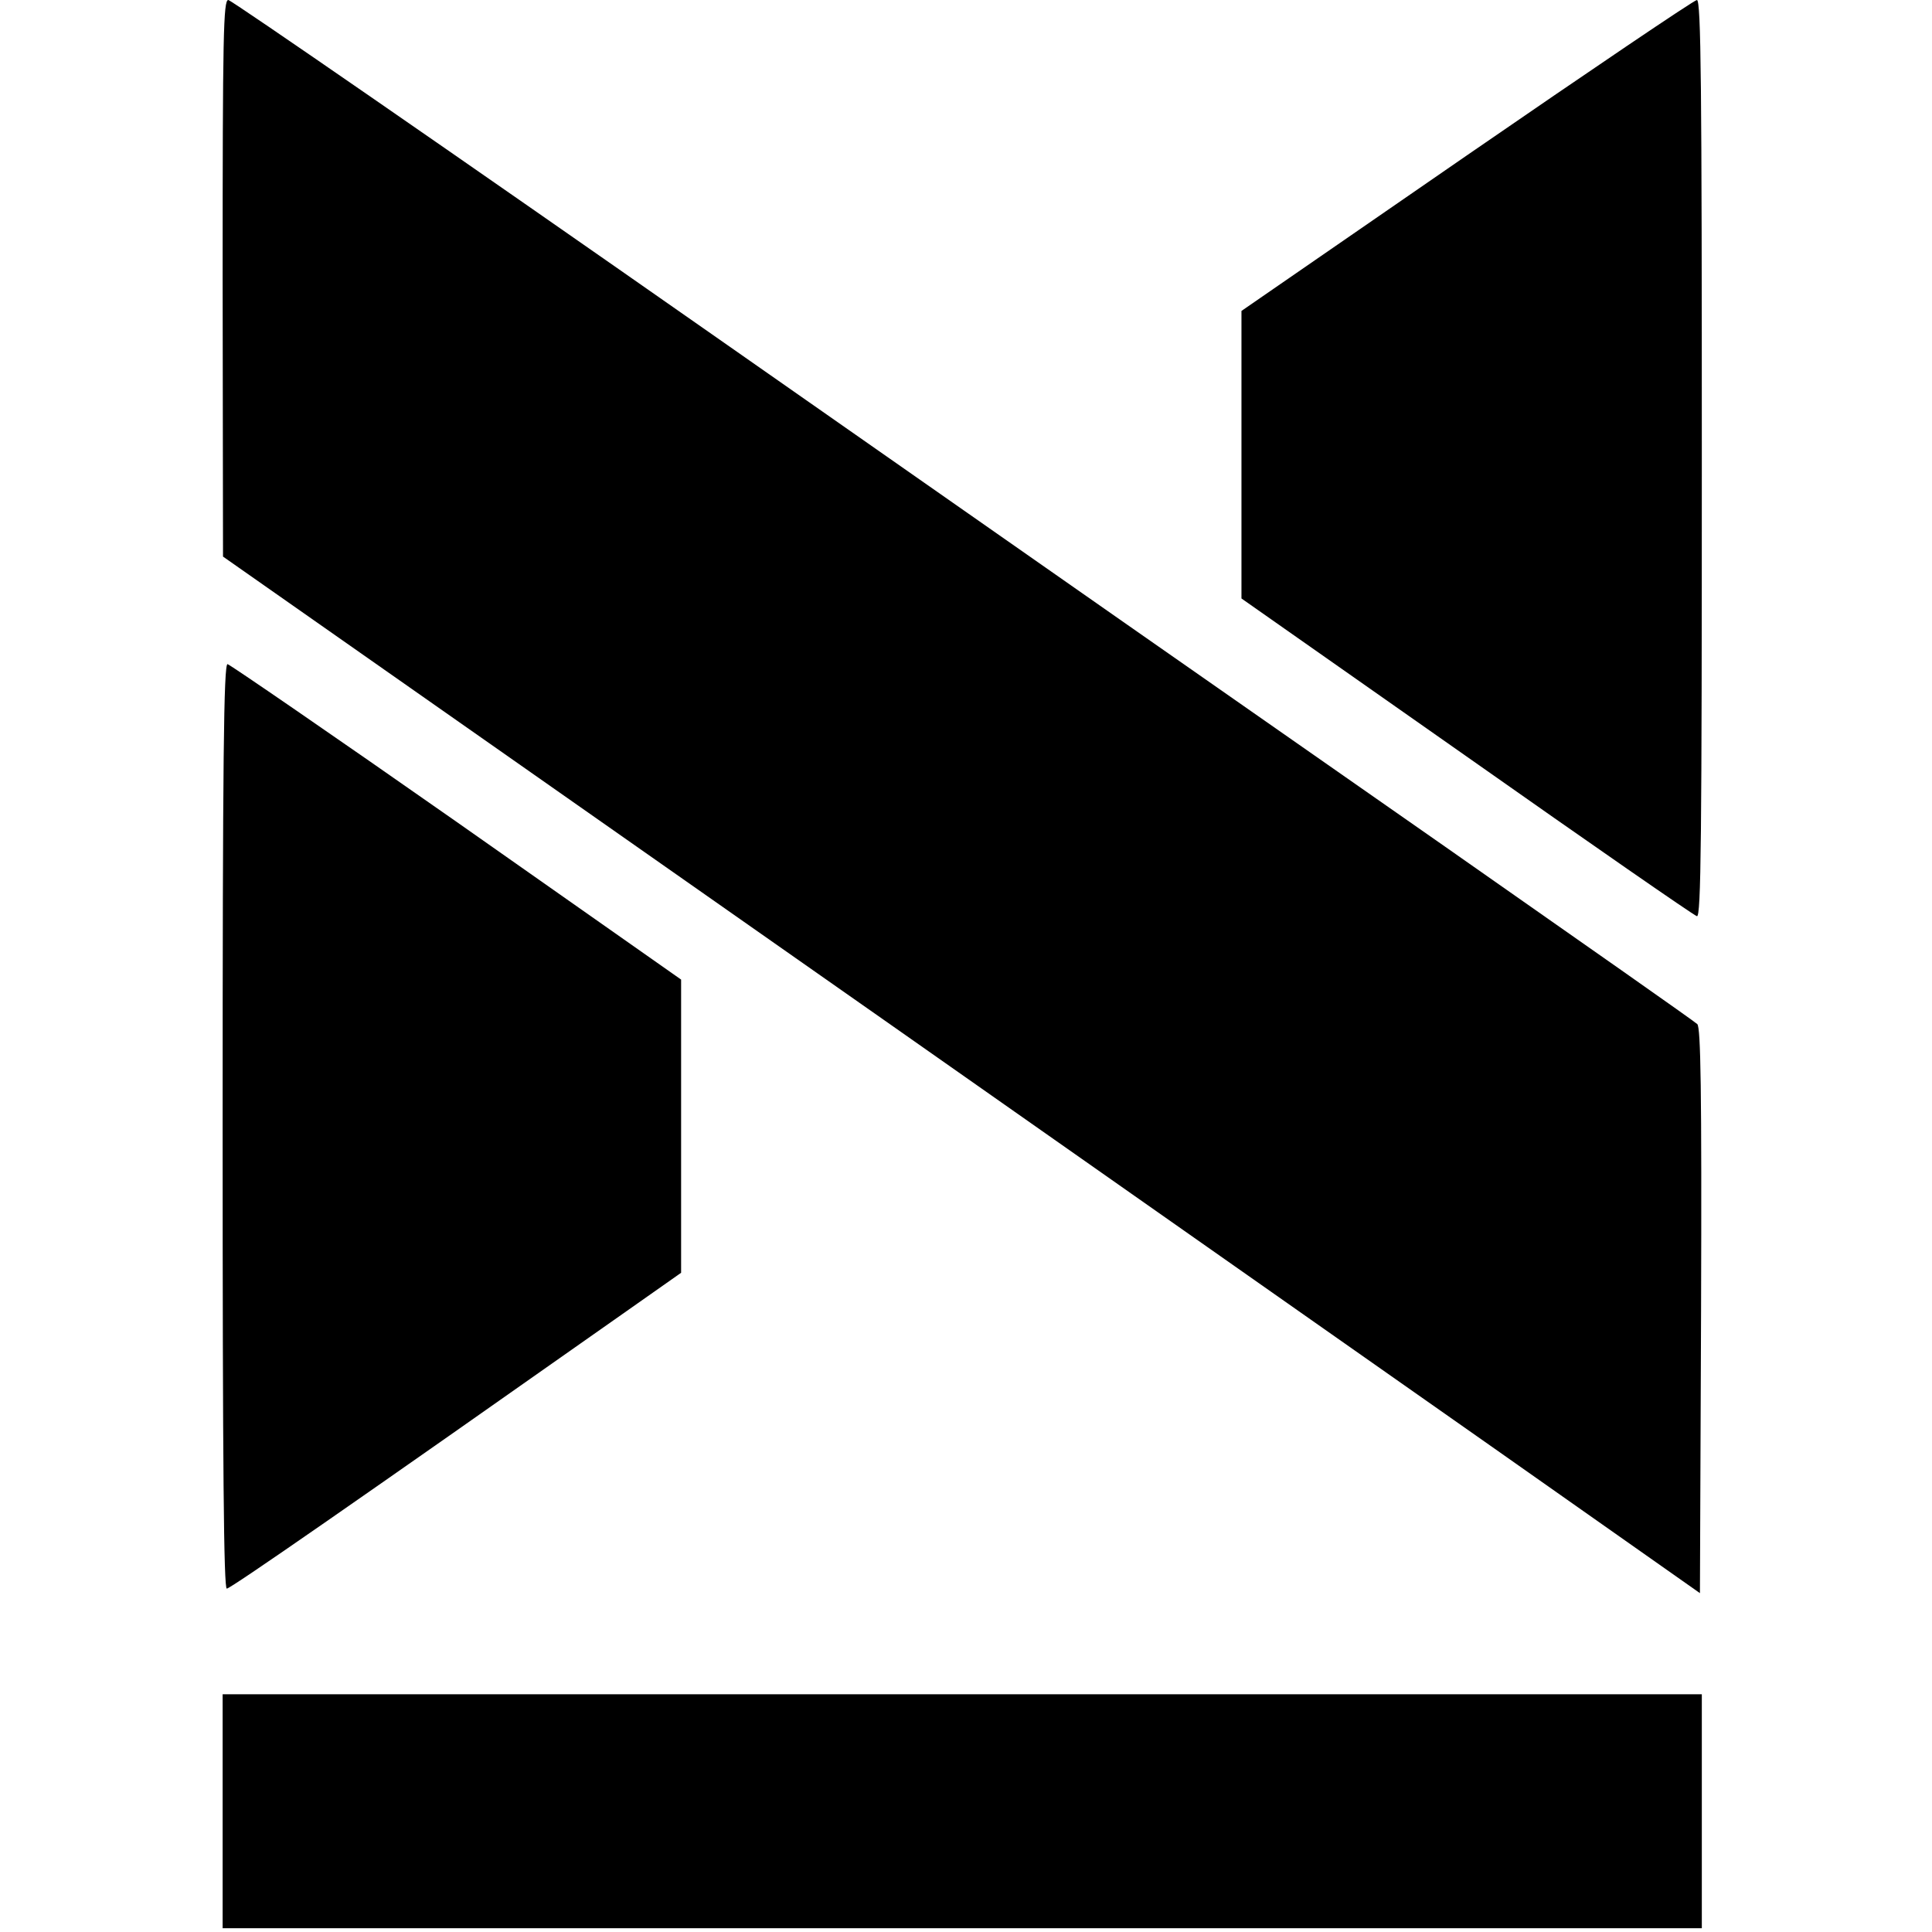
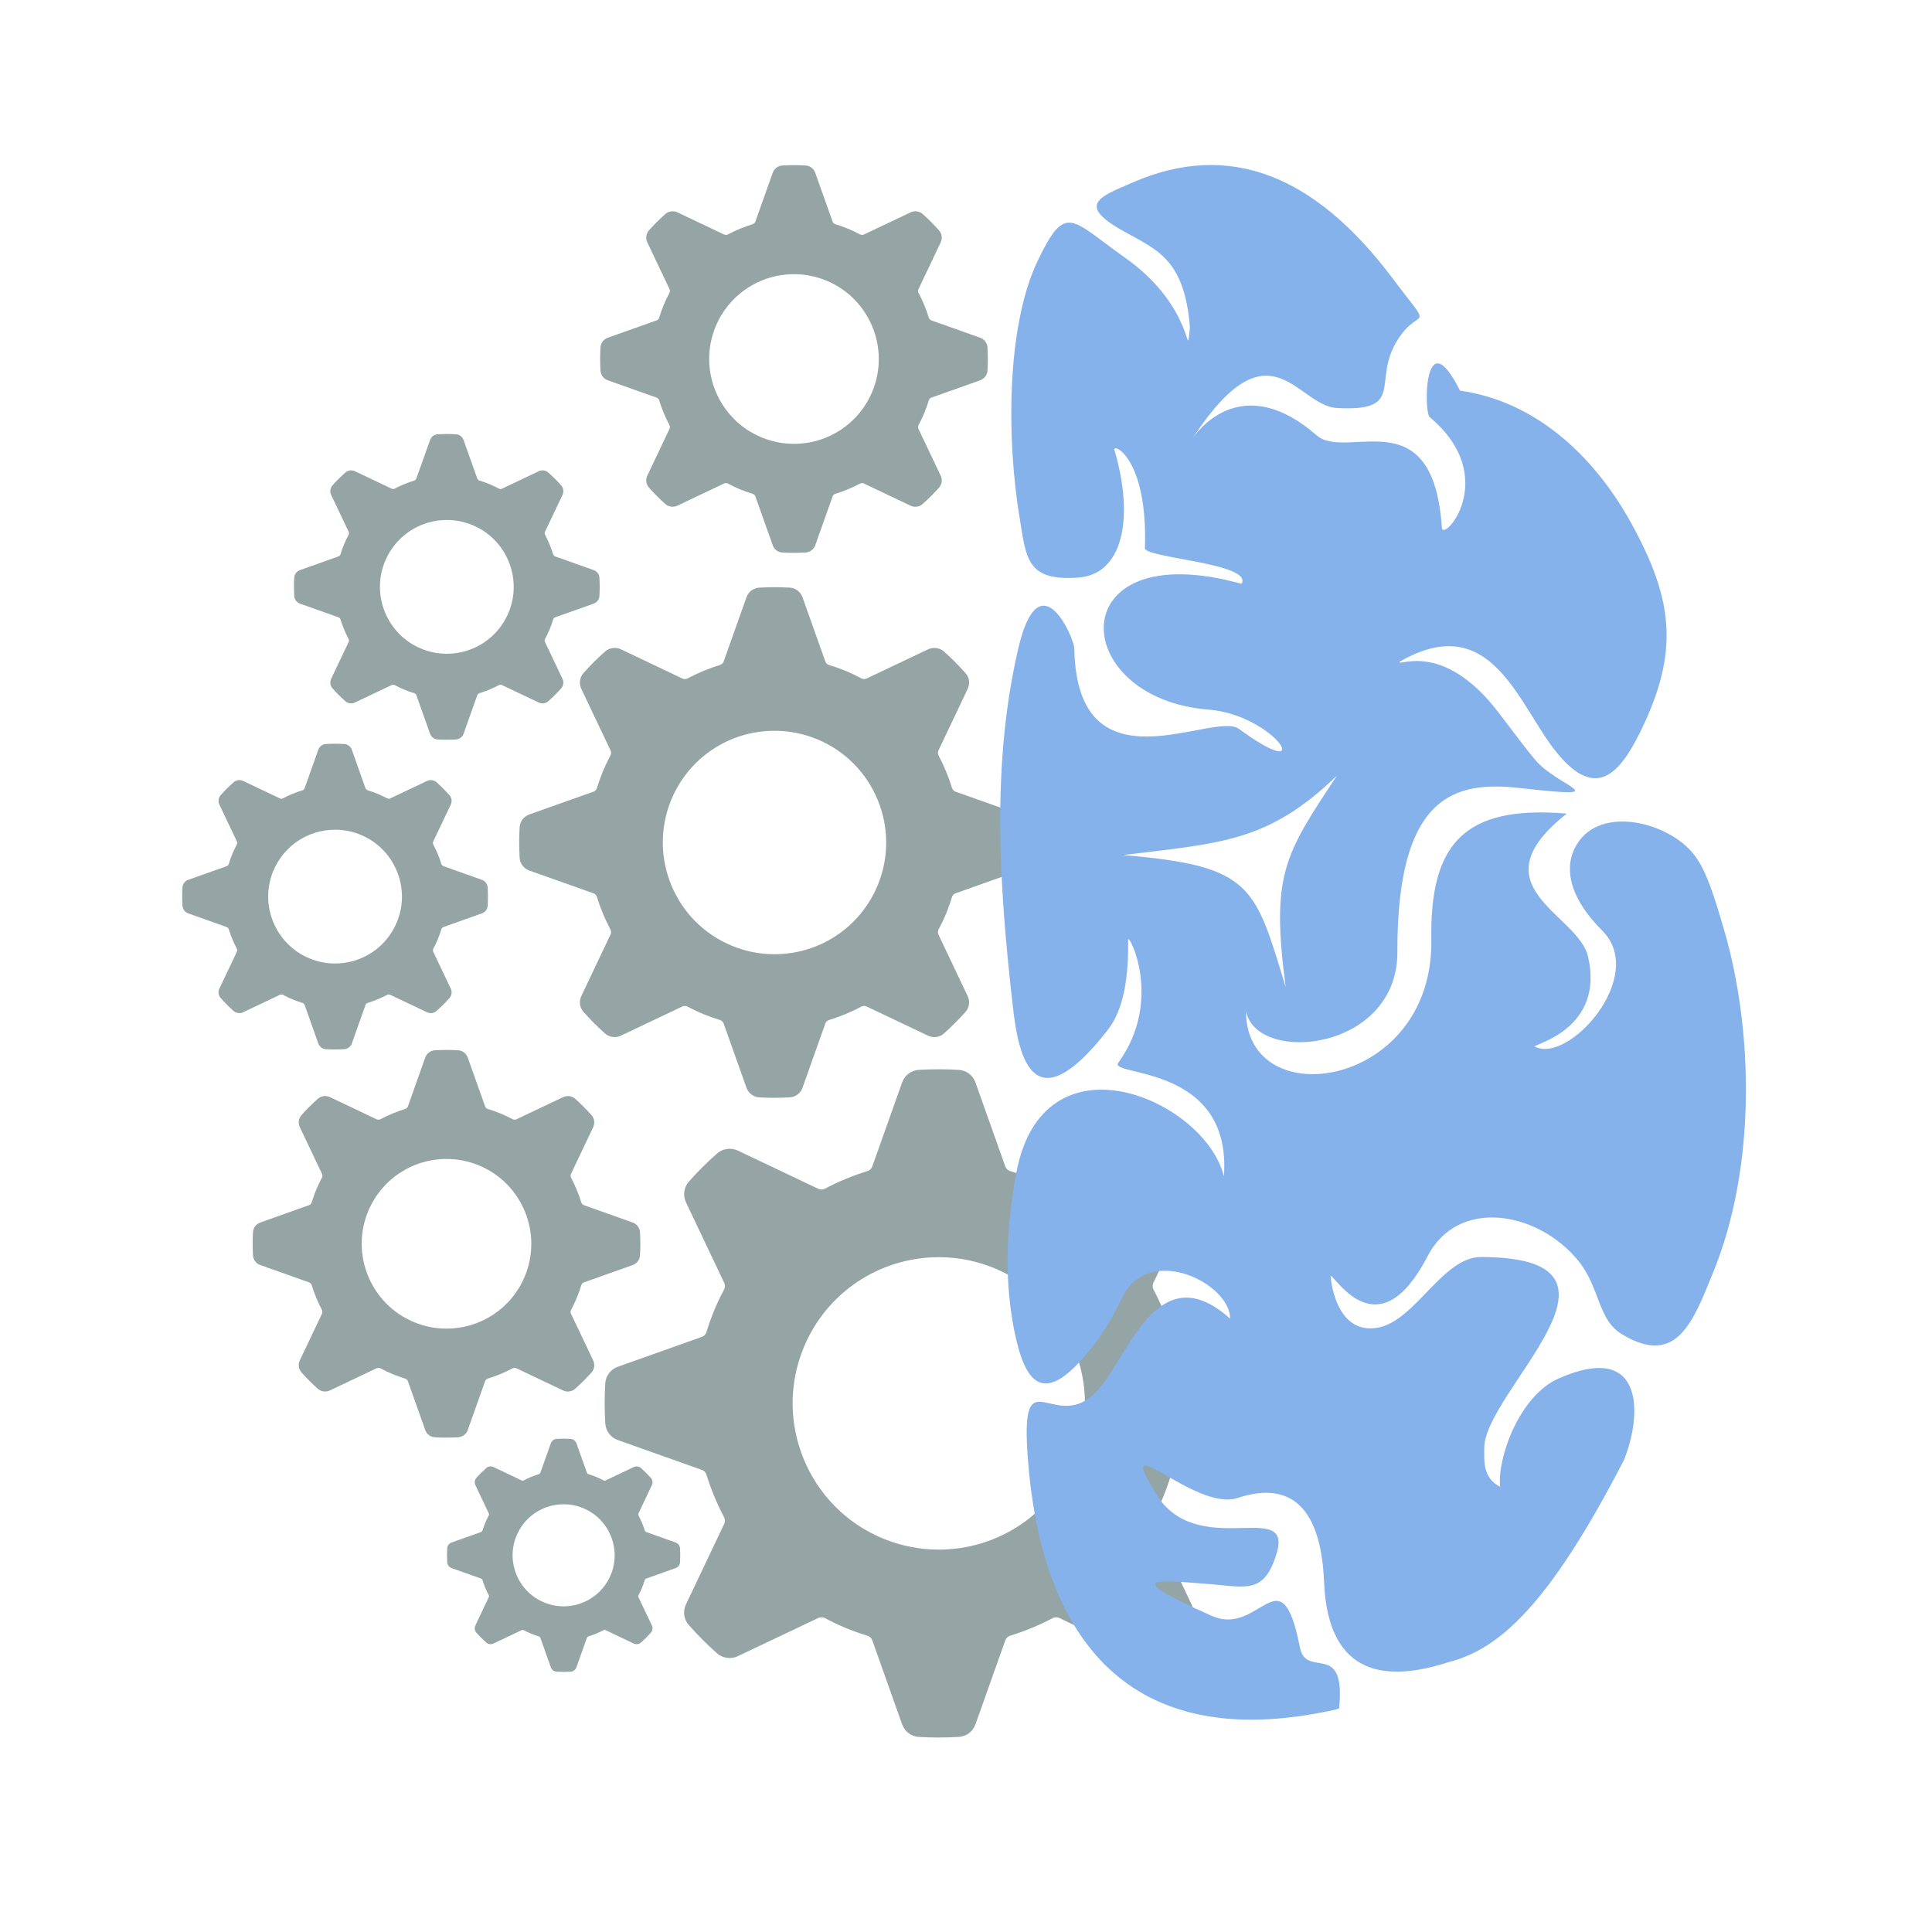
- <svg xmlns="http://www.w3.org/2000/svg" version="1.0" width="512pt" height="512pt" viewBox="0 0 512 512" preserveAspectRatio="xMidYMid meet">
-   <g transform="translate(0,512) scale(0.1,-0.1)" fill="#000000" stroke="none">
-     <path d="M590 4383 l1 -738 756 -530 c698 -489 1151 -807 2618 -1837 l540 -380 3 748 c2 590 -1 751 -10 760 -7 7 -308 218 -668 470 -360 251 -1230 859 -1933 1351 -702 491 -1284 893 -1292 893 -13 0 -15 -92 -15 -737z" />
-     <path d="M3887 4708 l-597 -412 0 -381 0 -381 597 -419 c328 -231 602 -421 610 -423 11 -3 13 204 13 1212 0 987 -2 1216 -13 1216 -7 0 -282 -186 -610 -412z" />
-     <path d="M590 2135 c0 -910 3 -1225 11 -1225 10 0 343 231 1049 728 l155 109 0 389 0 388 -595 418 c-327 229 -601 417 -607 418 -10 0 -13 -251 -13 -1225z" />
-     <path d="M590 320 l0 -310 1960 0 1960 0 0 310 0 310 -1960 0 -1960 0 0 -310z" />
-   </g>
+ <svg xmlns="http://www.w3.org/2000/svg" version="1.1" width="375pt" height="375pt">
+   <svg width="375pt" height="375pt" viewBox="0 0 375 375" version="1.2">
+     <defs>
+       <clipPath id="SvgjsClipPath1008">
+         <path d="M 117.324 207.484 L 192.625 207.484 L 192.625 337.273 L 117.324 337.273 Z M 117.324 207.484 " />
+       </clipPath>
+       <clipPath id="SvgjsClipPath1007">
+         <path d="M 116.461 32.02 L 191.766 32.02 L 191.766 107.324 L 116.461 107.324 Z M 116.461 32.02 " />
+       </clipPath>
+       <clipPath id="SvgjsClipPath1006">
+         <path d="M 49.012 203.754 L 124.316 203.754 L 124.316 279.055 L 49.012 279.055 Z M 49.012 203.754 " />
+       </clipPath>
+       <clipPath id="SvgjsClipPath1005">
+         <path d="M 100.738 113.922 L 199.918 113.922 L 199.918 213.102 L 100.738 213.102 Z M 100.738 113.922 " />
+       </clipPath>
+       <clipPath id="SvgjsClipPath1004">
+         <path d="M 57.035 84.211 L 116.422 84.211 L 116.422 143.594 L 57.035 143.594 Z M 57.035 84.211 " />
+       </clipPath>
+       <clipPath id="SvgjsClipPath1003">
+         <path d="M 35.344 144.328 L 94.73 144.328 L 94.73 203.715 L 35.344 203.715 Z M 35.344 144.328 " />
+       </clipPath>
+       <clipPath id="SvgjsClipPath1002">
+         <path d="M 86.746 279.223 L 132.051 279.223 L 132.051 324.527 L 86.746 324.527 Z M 86.746 279.223 " />
+       </clipPath>
+       <clipPath id="SvgjsClipPath1001">
+         <path d="M 194 32.02 L 338.883 32.02 L 338.883 333.785 L 194 333.785 Z M 194 32.02 " />
+       </clipPath>
+     </defs>
+     <g id="SvgjsG1000">
+       <g clip-path="url(#clip1)" clip-rule="nonzero">
+         <path style=" stroke:none;fill-rule:nonzero;fill:rgb(58.429%,64.709%,65.099%);fill-opacity:1;" d="M 119.922 279.516 L 136.254 285.316 C 136.668 285.461 136.992 285.812 137.133 286.266 C 138 289.086 139.145 291.848 140.527 294.465 C 140.746 294.887 140.766 295.371 140.578 295.762 L 133.141 311.418 C 132.512 312.758 132.727 314.328 133.691 315.41 C 135.438 317.387 137.289 319.242 139.191 320.926 C 140.254 321.871 141.91 322.09 143.188 321.473 L 158.84 314.043 C 159.238 313.855 159.746 313.883 160.137 314.082 C 161.523 314.824 162.84 315.449 164.164 316 C 165.559 316.566 166.969 317.066 168.344 317.48 C 168.805 317.629 169.156 317.949 169.305 318.371 L 175.109 334.711 C 175.625 336.109 176.895 337.062 178.324 337.133 C 179.566 337.211 180.852 337.25 182.141 337.25 C 183.43 337.25 184.762 337.211 186.117 337.133 C 187.586 337.035 188.852 336.078 189.336 334.695 L 195.137 318.367 C 195.281 317.949 195.633 317.629 196.086 317.484 C 198.906 316.617 201.668 315.477 204.285 314.094 C 204.703 313.875 205.184 313.848 205.582 314.043 L 221.238 321.477 C 221.734 321.711 222.285 321.836 222.832 321.836 C 223.723 321.836 224.574 321.512 225.23 320.93 C 227.207 319.18 229.062 317.328 230.746 315.43 C 231.707 314.352 231.926 312.742 231.293 311.43 L 223.863 295.781 C 223.672 295.375 223.688 294.895 223.902 294.48 C 224.645 293.094 225.27 291.777 225.816 290.453 C 226.387 289.062 226.887 287.648 227.301 286.277 C 227.449 285.812 227.77 285.461 228.191 285.316 L 244.531 279.508 C 245.93 278.992 246.883 277.723 246.953 276.293 C 247.109 273.781 247.109 271.234 246.953 268.5 C 246.855 267.031 245.898 265.77 244.516 265.285 L 228.184 259.48 C 227.77 259.336 227.449 258.988 227.305 258.535 C 226.438 255.715 225.297 252.949 223.914 250.336 C 223.691 249.91 223.672 249.426 223.859 249.035 L 231.297 233.379 C 231.93 232.039 231.711 230.473 230.75 229.387 C 229 227.41 227.148 225.555 225.25 223.871 C 224.184 222.926 222.527 222.711 221.25 223.324 L 205.598 230.758 C 205.199 230.945 204.691 230.918 204.301 230.715 C 202.914 229.973 201.598 229.348 200.273 228.801 C 198.883 228.23 197.469 227.73 196.098 227.316 C 195.633 227.172 195.281 226.848 195.133 226.426 L 189.328 210.086 C 188.812 208.688 187.543 207.738 186.113 207.664 C 183.629 207.508 181.035 207.508 178.32 207.664 C 176.852 207.762 175.59 208.723 175.102 210.102 L 169.301 226.434 C 169.156 226.848 168.805 227.172 168.355 227.312 C 165.531 228.18 162.77 229.324 160.152 230.707 C 159.734 230.926 159.258 230.949 158.855 230.758 L 143.199 223.324 C 141.891 222.703 140.266 222.93 139.207 223.871 C 137.23 225.617 135.375 227.469 133.691 229.371 C 132.734 230.449 132.516 232.059 133.145 233.367 L 140.578 249.02 C 140.77 249.422 140.75 249.902 140.535 250.316 C 139.793 251.703 139.168 253.02 138.621 254.344 C 138.051 255.738 137.551 257.148 137.137 258.52 C 136.992 258.984 136.668 259.336 136.246 259.484 L 119.906 265.289 C 118.508 265.805 117.559 267.074 117.484 268.504 C 117.328 271.02 117.328 273.562 117.484 276.297 C 117.582 277.766 118.543 279.031 119.922 279.516 Z M 156.008 261.535 C 160.414 250.895 170.711 244.02 182.238 244.02 C 185.961 244.02 189.613 244.75 193.082 246.188 C 207.531 252.172 214.414 268.805 208.434 283.266 C 204.023 293.902 193.727 300.777 182.199 300.777 C 178.477 300.777 174.824 300.047 171.355 298.613 C 156.906 292.625 150.023 275.992 156.008 261.535 Z M 156.008 261.535 " />
+       </g>
+       <g clip-path="url(#clip2)" clip-rule="nonzero">
+         <path style=" stroke:none;fill-rule:nonzero;fill:rgb(58.429%,64.709%,65.099%);fill-opacity:1;" d="M 117.969 73.812 L 127.445 77.18 C 127.684 77.262 127.871 77.465 127.953 77.727 C 128.457 79.363 129.121 80.969 129.922 82.484 C 130.051 82.73 130.062 83.012 129.953 83.238 L 125.641 92.32 C 125.273 93.098 125.398 94.008 125.957 94.637 C 126.973 95.785 128.047 96.863 129.148 97.836 C 129.766 98.387 130.727 98.512 131.469 98.156 L 140.547 93.844 C 140.781 93.734 141.074 93.75 141.301 93.867 C 142.105 94.297 142.871 94.66 143.637 94.98 C 144.445 95.309 145.266 95.598 146.062 95.84 C 146.332 95.926 146.535 96.113 146.617 96.355 L 149.988 105.836 C 150.285 106.648 151.023 107.199 151.852 107.242 C 152.574 107.285 153.32 107.309 154.066 107.309 C 154.812 107.309 155.59 107.285 156.375 107.242 C 157.227 107.184 157.961 106.629 158.242 105.828 L 161.609 96.352 C 161.691 96.113 161.895 95.926 162.156 95.84 C 163.793 95.34 165.398 94.676 166.914 93.875 C 167.156 93.746 167.434 93.73 167.668 93.844 L 176.75 98.156 C 177.039 98.293 177.359 98.363 177.676 98.363 C 178.191 98.363 178.688 98.176 179.066 97.84 C 180.215 96.824 181.293 95.75 182.266 94.648 C 182.824 94.023 182.953 93.09 182.586 92.328 L 178.273 83.25 C 178.164 83.012 178.172 82.734 178.297 82.496 C 178.727 81.691 179.09 80.926 179.41 80.16 C 179.738 79.352 180.027 78.531 180.27 77.734 C 180.355 77.465 180.539 77.262 180.785 77.176 L 190.266 73.809 C 191.078 73.508 191.629 72.773 191.672 71.941 C 191.762 70.484 191.762 69.008 191.672 67.422 C 191.613 66.57 191.059 65.836 190.258 65.555 L 180.781 62.188 C 180.539 62.105 180.355 61.902 180.27 61.641 C 179.77 60.004 179.105 58.398 178.301 56.883 C 178.176 56.637 178.164 56.355 178.273 56.129 L 182.586 47.047 C 182.953 46.27 182.828 45.359 182.27 44.73 C 181.254 43.582 180.18 42.504 179.078 41.527 C 178.461 40.98 177.5 40.855 176.758 41.211 L 167.676 45.523 C 167.445 45.633 167.152 45.617 166.926 45.5 C 166.117 45.066 165.355 44.707 164.586 44.387 C 163.781 44.059 162.961 43.766 162.164 43.527 C 161.895 43.441 161.691 43.254 161.605 43.012 L 158.238 33.531 C 157.938 32.719 157.203 32.168 156.371 32.125 C 154.93 32.035 153.426 32.035 151.852 32.125 C 151 32.18 150.266 32.738 149.984 33.539 L 146.617 43.016 C 146.535 43.254 146.332 43.441 146.066 43.523 C 144.43 44.027 142.828 44.691 141.309 45.492 C 141.066 45.621 140.789 45.637 140.559 45.523 L 131.473 41.211 C 130.715 40.852 129.77 40.98 129.156 41.527 C 128.012 42.543 126.934 43.617 125.957 44.719 C 125.402 45.344 125.273 46.277 125.641 47.039 L 129.953 56.117 C 130.062 56.352 130.051 56.633 129.93 56.871 C 129.496 57.676 129.133 58.441 128.816 59.207 C 128.488 60.016 128.195 60.836 127.957 61.633 C 127.871 61.902 127.684 62.105 127.441 62.188 L 117.961 65.559 C 117.148 65.855 116.598 66.594 116.555 67.422 C 116.465 68.883 116.465 70.359 116.555 71.945 C 116.609 72.797 117.168 73.531 117.969 73.812 Z M 138.902 63.379 C 141.461 57.207 147.434 53.219 154.125 53.219 C 156.285 53.219 158.402 53.641 160.418 54.477 C 168.797 57.945 172.793 67.598 169.32 75.988 C 166.762 82.16 160.789 86.148 154.102 86.148 C 151.941 86.148 149.824 85.727 147.809 84.891 C 139.426 81.418 135.434 71.77 138.902 63.379 Z M 138.902 63.379 " />
+       </g>
+       <g clip-path="url(#clip3)" clip-rule="nonzero">
+         <path style=" stroke:none;fill-rule:nonzero;fill:rgb(58.429%,64.709%,65.099%);fill-opacity:1;" d="M 50.523 245.547 L 59.996 248.91 C 60.238 248.996 60.426 249.199 60.508 249.461 C 61.008 251.098 61.672 252.699 62.477 254.219 C 62.602 254.465 62.613 254.746 62.504 254.973 L 58.191 264.055 C 57.824 264.832 57.949 265.742 58.508 266.371 C 59.523 267.52 60.598 268.594 61.699 269.57 C 62.316 270.121 63.277 270.246 64.02 269.891 L 73.102 265.578 C 73.332 265.469 73.625 265.484 73.852 265.602 C 74.66 266.031 75.422 266.395 76.191 266.711 C 77 267.043 77.816 267.332 78.613 267.574 C 78.883 267.656 79.086 267.844 79.172 268.09 L 82.539 277.57 C 82.84 278.383 83.574 278.934 84.406 278.977 C 85.129 279.02 85.871 279.043 86.621 279.043 C 87.367 279.043 88.141 279.02 88.926 278.977 C 89.781 278.918 90.512 278.363 90.793 277.559 L 94.16 268.086 C 94.246 267.844 94.445 267.656 94.711 267.574 C 96.348 267.074 97.949 266.41 99.469 265.605 C 99.711 265.48 99.988 265.465 100.223 265.578 L 109.305 269.891 C 109.59 270.027 109.91 270.098 110.227 270.098 C 110.746 270.098 111.238 269.91 111.621 269.574 C 112.766 268.559 113.844 267.484 114.82 266.383 C 115.375 265.758 115.504 264.824 115.137 264.062 L 110.824 254.98 C 110.715 254.746 110.727 254.469 110.852 254.23 C 111.281 253.422 111.645 252.66 111.961 251.891 C 112.289 251.086 112.582 250.266 112.82 249.469 C 112.906 249.199 113.094 248.996 113.34 248.91 L 122.816 245.543 C 123.629 245.242 124.184 244.508 124.223 243.676 C 124.316 242.219 124.316 240.742 124.223 239.156 C 124.168 238.305 123.609 237.57 122.809 237.289 L 113.332 233.922 C 113.094 233.836 112.906 233.637 112.824 233.371 C 112.32 231.734 111.656 230.133 110.855 228.613 C 110.727 228.371 110.715 228.09 110.824 227.863 L 115.141 218.777 C 115.504 218 115.383 217.09 114.82 216.461 C 113.809 215.316 112.734 214.238 111.629 213.262 C 111.012 212.715 110.051 212.59 109.309 212.945 L 100.23 217.258 C 100 217.367 99.703 217.348 99.477 217.23 C 98.672 216.801 97.91 216.438 97.141 216.121 C 96.332 215.793 95.512 215.5 94.715 215.262 C 94.445 215.176 94.246 214.988 94.16 214.742 L 90.789 205.266 C 90.492 204.453 89.754 203.902 88.926 203.859 C 87.484 203.77 85.977 203.77 84.402 203.859 C 83.551 203.914 82.816 204.473 82.535 205.273 L 79.172 214.75 C 79.086 214.988 78.883 215.176 78.621 215.258 C 76.984 215.762 75.383 216.426 73.863 217.227 C 73.621 217.355 73.344 217.367 73.109 217.258 L 64.027 212.941 C 63.266 212.586 62.324 212.715 61.711 213.262 C 60.562 214.273 59.488 215.348 58.512 216.453 C 57.953 217.078 57.828 218.012 58.191 218.773 L 62.504 227.852 C 62.617 228.086 62.605 228.363 62.48 228.605 C 62.051 229.41 61.688 230.172 61.371 230.941 C 61.039 231.75 60.75 232.57 60.508 233.363 C 60.426 233.637 60.238 233.836 59.992 233.922 L 50.512 237.293 C 49.699 237.59 49.148 238.328 49.105 239.156 C 49.016 240.617 49.016 242.094 49.105 243.68 C 49.164 244.531 49.719 245.266 50.523 245.547 Z M 71.457 235.113 C 74.016 228.941 79.988 224.953 86.676 224.953 C 88.836 224.953 90.953 225.375 92.969 226.207 C 101.352 229.68 105.344 239.332 101.875 247.719 C 99.316 253.895 93.344 257.883 86.656 257.883 C 84.492 257.883 82.375 257.457 80.363 256.625 C 71.98 253.152 67.984 243.504 71.457 235.113 Z M 71.457 235.113 " />
+       </g>
+       <g clip-path="url(#clip4)" clip-rule="nonzero">
+         <path style=" stroke:none;fill-rule:nonzero;fill:rgb(58.429%,64.709%,65.099%);fill-opacity:1;" d="M 102.723 168.965 L 115.203 173.398 C 115.52 173.512 115.766 173.777 115.875 174.125 C 116.539 176.277 117.41 178.391 118.469 180.391 C 118.637 180.711 118.652 181.082 118.508 181.383 L 112.828 193.344 C 112.344 194.367 112.508 195.566 113.246 196.395 C 114.582 197.906 115.996 199.324 117.449 200.609 C 118.262 201.332 119.523 201.5 120.504 201.027 L 132.461 195.352 C 132.77 195.207 133.156 195.227 133.453 195.383 C 134.516 195.949 135.52 196.426 136.531 196.844 C 137.598 197.277 138.676 197.66 139.723 197.977 C 140.078 198.09 140.348 198.336 140.457 198.66 L 144.895 211.145 C 145.289 212.215 146.258 212.941 147.352 212.996 C 148.301 213.055 149.285 213.086 150.27 213.086 C 151.254 213.086 152.273 213.055 153.309 212.996 C 154.43 212.922 155.395 212.188 155.766 211.133 L 160.199 198.652 C 160.312 198.336 160.578 198.09 160.922 197.98 C 163.078 197.32 165.191 196.445 167.191 195.387 C 167.508 195.223 167.875 195.203 168.184 195.348 L 180.145 201.031 C 180.523 201.211 180.945 201.305 181.359 201.305 C 182.043 201.305 182.695 201.059 183.195 200.613 C 184.707 199.277 186.125 197.859 187.41 196.41 C 188.145 195.586 188.312 194.355 187.828 193.352 L 182.148 181.395 C 182.004 181.086 182.02 180.719 182.18 180.402 C 182.75 179.34 183.227 178.336 183.645 177.324 C 184.078 176.262 184.461 175.18 184.777 174.133 C 184.891 173.777 185.137 173.512 185.457 173.398 L 197.945 168.961 C 199.016 168.566 199.742 167.598 199.793 166.504 C 199.914 164.582 199.914 162.637 199.793 160.551 C 199.723 159.426 198.988 158.461 197.934 158.09 L 185.453 153.656 C 185.137 153.547 184.891 153.277 184.781 152.934 C 184.117 150.777 183.246 148.668 182.188 146.668 C 182.02 146.344 182.004 145.973 182.148 145.676 L 187.828 133.711 C 188.312 132.688 188.148 131.488 187.41 130.66 C 186.074 129.152 184.66 127.73 183.211 126.445 C 182.398 125.723 181.129 125.559 180.152 126.027 L 168.195 131.707 C 167.887 131.852 167.5 131.828 167.203 131.676 C 166.141 131.109 165.137 130.629 164.125 130.211 C 163.059 129.777 161.98 129.395 160.934 129.078 C 160.578 128.969 160.309 128.719 160.199 128.398 L 155.762 115.914 C 155.367 114.844 154.398 114.117 153.305 114.062 C 151.406 113.941 149.422 113.941 147.348 114.062 C 146.227 114.137 145.262 114.867 144.891 115.926 L 140.457 128.402 C 140.348 128.719 140.078 128.969 139.734 129.078 C 137.578 129.738 135.465 130.613 133.469 131.668 C 133.148 131.836 132.781 131.855 132.473 131.707 L 120.512 126.027 C 119.512 125.555 118.27 125.727 117.461 126.445 C 115.949 127.781 114.531 129.195 113.246 130.648 C 112.512 131.473 112.348 132.703 112.828 133.703 L 118.508 145.66 C 118.652 145.973 118.641 146.336 118.477 146.652 C 117.91 147.715 117.43 148.719 117.012 149.73 C 116.578 150.797 116.195 151.875 115.879 152.922 C 115.766 153.277 115.52 153.547 115.199 153.66 L 102.715 158.094 C 101.645 158.488 100.918 159.461 100.863 160.551 C 100.742 162.473 100.742 164.418 100.863 166.508 C 100.934 167.629 101.668 168.594 102.723 168.965 Z M 130.297 155.227 C 133.664 147.094 141.535 141.844 150.344 141.844 C 153.188 141.844 155.977 142.398 158.629 143.496 C 169.672 148.07 174.93 160.781 170.359 171.832 C 166.992 179.961 159.121 185.215 150.312 185.215 C 147.469 185.215 144.68 184.656 142.027 183.559 C 130.984 178.984 125.727 166.273 130.297 155.227 Z M 130.297 155.227 " />
+       </g>
+       <g clip-path="url(#clip5)" clip-rule="nonzero">
+         <path style=" stroke:none;fill-rule:nonzero;fill:rgb(58.429%,64.709%,65.099%);fill-opacity:1;" d="M 58.227 117.168 L 65.695 119.82 C 65.887 119.887 66.035 120.047 66.098 120.254 C 66.496 121.547 67.02 122.809 67.652 124.008 C 67.754 124.199 67.762 124.422 67.676 124.602 L 64.273 131.766 C 63.984 132.379 64.082 133.094 64.523 133.59 C 65.324 134.496 66.172 135.344 67.039 136.113 C 67.527 136.547 68.285 136.648 68.871 136.367 L 76.031 132.965 C 76.215 132.879 76.445 132.891 76.625 132.984 C 77.258 133.324 77.863 133.609 78.469 133.859 C 79.105 134.121 79.75 134.352 80.379 134.539 C 80.59 134.605 80.75 134.754 80.82 134.945 L 83.477 142.422 C 83.711 143.062 84.293 143.496 84.945 143.531 C 85.516 143.566 86.102 143.586 86.691 143.586 C 87.281 143.586 87.891 143.566 88.512 143.531 C 89.184 143.484 89.762 143.047 89.984 142.414 L 92.641 134.941 C 92.707 134.754 92.863 134.605 93.07 134.539 C 94.363 134.145 95.625 133.621 96.824 132.988 C 97.016 132.891 97.234 132.875 97.418 132.965 L 104.582 136.367 C 104.809 136.473 105.059 136.531 105.309 136.531 C 105.719 136.531 106.109 136.383 106.406 136.117 C 107.312 135.316 108.16 134.469 108.93 133.602 C 109.371 133.105 109.473 132.371 109.184 131.77 L 105.781 124.609 C 105.695 124.426 105.703 124.203 105.801 124.016 C 106.141 123.379 106.426 122.777 106.676 122.172 C 106.938 121.535 107.168 120.891 107.355 120.262 C 107.422 120.047 107.57 119.891 107.762 119.82 L 115.238 117.164 C 115.879 116.93 116.312 116.348 116.348 115.695 C 116.418 114.543 116.418 113.379 116.348 112.129 C 116.301 111.457 115.863 110.879 115.23 110.656 L 107.758 108 C 107.57 107.934 107.422 107.773 107.355 107.566 C 106.961 106.277 106.438 105.012 105.805 103.816 C 105.703 103.621 105.695 103.402 105.781 103.223 L 109.184 96.059 C 109.473 95.445 109.375 94.727 108.934 94.23 C 108.133 93.328 107.285 92.477 106.414 91.707 C 105.93 91.277 105.172 91.176 104.586 91.457 L 97.426 94.859 C 97.242 94.945 97.012 94.934 96.832 94.84 C 96.195 94.5 95.594 94.215 94.988 93.965 C 94.352 93.703 93.707 93.473 93.078 93.285 C 92.863 93.219 92.703 93.07 92.637 92.879 L 89.98 85.402 C 89.746 84.762 89.164 84.324 88.512 84.293 C 87.375 84.223 86.188 84.223 84.945 84.293 C 84.273 84.336 83.695 84.777 83.473 85.41 L 80.816 92.879 C 80.75 93.07 80.59 93.219 80.383 93.281 C 79.094 93.68 77.828 94.203 76.633 94.836 C 76.441 94.934 76.223 94.945 76.039 94.859 L 68.875 91.457 C 68.277 91.176 67.531 91.277 67.047 91.707 C 66.145 92.508 65.293 93.355 64.523 94.223 C 64.086 94.719 63.984 95.453 64.273 96.055 L 67.676 103.215 C 67.762 103.398 67.754 103.617 67.656 103.809 C 67.316 104.441 67.031 105.047 66.781 105.652 C 66.52 106.289 66.289 106.934 66.102 107.562 C 66.035 107.773 65.887 107.934 65.695 108 L 58.219 110.66 C 57.578 110.895 57.141 111.477 57.109 112.129 C 57.039 113.281 57.039 114.445 57.109 115.695 C 57.152 116.367 57.594 116.945 58.227 117.168 Z M 74.734 108.941 C 76.75 104.074 81.461 100.926 86.738 100.926 C 88.441 100.926 90.109 101.262 91.699 101.918 C 98.309 104.656 101.461 112.266 98.723 118.883 C 96.703 123.75 91.992 126.895 86.719 126.895 C 85.016 126.895 83.344 126.562 81.758 125.906 C 75.148 123.168 71.996 115.555 74.734 108.941 Z M 74.734 108.941 " />
+       </g>
+       <g clip-path="url(#clip6)" clip-rule="nonzero">
+         <path style=" stroke:none;fill-rule:nonzero;fill:rgb(58.429%,64.709%,65.099%);fill-opacity:1;" d="M 36.535 177.285 L 44.004 179.941 C 44.195 180.008 44.344 180.168 44.41 180.375 C 44.805 181.664 45.328 182.93 45.961 184.125 C 46.062 184.32 46.07 184.539 45.984 184.719 L 42.582 191.883 C 42.293 192.496 42.391 193.215 42.832 193.711 C 43.633 194.613 44.48 195.465 45.348 196.234 C 45.836 196.664 46.594 196.766 47.18 196.484 L 54.34 193.082 C 54.523 192.996 54.754 193.012 54.934 193.102 C 55.57 193.441 56.172 193.727 56.777 193.977 C 57.414 194.238 58.059 194.469 58.688 194.656 C 58.898 194.723 59.059 194.871 59.129 195.066 L 61.785 202.539 C 62.02 203.18 62.602 203.617 63.254 203.648 C 63.824 203.684 64.41 203.703 65 203.703 C 65.59 203.703 66.199 203.684 66.82 203.648 C 67.492 203.605 68.07 203.164 68.293 202.531 L 70.949 195.062 C 71.016 194.871 71.176 194.723 71.383 194.66 C 72.672 194.262 73.938 193.738 75.133 193.105 C 75.324 193.008 75.543 192.996 75.727 193.082 L 82.891 196.484 C 83.117 196.594 83.371 196.648 83.617 196.648 C 84.027 196.648 84.418 196.5 84.719 196.234 C 85.621 195.434 86.469 194.586 87.242 193.719 C 87.68 193.223 87.781 192.488 87.492 191.887 L 84.09 184.727 C 84.004 184.543 84.012 184.324 84.109 184.133 C 84.449 183.5 84.734 182.898 84.984 182.289 C 85.246 181.652 85.477 181.008 85.664 180.379 C 85.73 180.168 85.879 180.008 86.07 179.941 L 93.547 177.281 C 94.188 177.047 94.625 176.465 94.656 175.812 C 94.727 174.66 94.727 173.496 94.656 172.246 C 94.613 171.574 94.172 170.996 93.539 170.773 L 86.07 168.121 C 85.879 168.055 85.73 167.895 85.664 167.688 C 85.27 166.395 84.746 165.133 84.113 163.934 C 84.012 163.742 84.004 163.52 84.09 163.34 L 87.492 156.176 C 87.781 155.562 87.684 154.848 87.242 154.352 C 86.441 153.445 85.594 152.598 84.727 151.828 C 84.238 151.395 83.48 151.293 82.895 151.574 L 75.734 154.977 C 75.551 155.062 75.32 155.051 75.141 154.957 C 74.504 154.617 73.902 154.332 73.297 154.082 C 72.66 153.82 72.016 153.594 71.387 153.402 C 71.176 153.336 71.016 153.188 70.945 152.996 L 68.289 145.52 C 68.055 144.879 67.473 144.445 66.82 144.41 C 65.684 144.34 64.496 144.34 63.254 144.41 C 62.582 144.457 62.004 144.895 61.781 145.527 L 59.125 153 C 59.059 153.188 58.898 153.336 58.691 153.402 C 57.402 153.797 56.137 154.32 54.941 154.953 C 54.75 155.055 54.531 155.066 54.348 154.977 L 47.184 151.574 C 46.586 151.293 45.84 151.395 45.359 151.824 C 44.453 152.625 43.605 153.473 42.836 154.344 C 42.395 154.836 42.293 155.57 42.582 156.172 L 45.984 163.332 C 46.07 163.516 46.062 163.738 45.965 163.926 C 45.625 164.562 45.34 165.164 45.09 165.77 C 44.828 166.406 44.598 167.051 44.41 167.68 C 44.344 167.895 44.195 168.051 44.004 168.121 L 36.527 170.777 C 35.887 171.012 35.449 171.594 35.418 172.246 C 35.348 173.398 35.348 174.562 35.418 175.812 C 35.461 176.484 35.902 177.062 36.535 177.285 Z M 53.043 169.059 C 55.059 164.191 59.77 161.047 65.047 161.047 C 66.75 161.047 68.418 161.379 70.008 162.035 C 76.617 164.773 79.77 172.387 77.031 179 C 75.016 183.867 70.305 187.016 65.027 187.016 C 63.324 187.016 61.656 186.68 60.066 186.023 C 53.457 183.285 50.305 175.676 53.043 169.059 Z M 53.043 169.059 " />
+       </g>
+       <g clip-path="url(#clip7)" clip-rule="nonzero">
+         <path style=" stroke:none;fill-rule:nonzero;fill:rgb(58.429%,64.709%,65.099%);fill-opacity:1;" d="M 87.656 304.367 L 93.355 306.391 C 93.5 306.441 93.613 306.562 93.664 306.723 C 93.965 307.707 94.363 308.672 94.848 309.582 C 94.922 309.73 94.93 309.898 94.863 310.035 L 92.27 315.5 C 92.051 315.969 92.125 316.516 92.461 316.895 C 93.07 317.586 93.719 318.234 94.379 318.82 C 94.754 319.152 95.328 319.227 95.777 319.012 L 101.238 316.418 C 101.379 316.352 101.555 316.363 101.691 316.434 C 102.176 316.691 102.637 316.91 103.098 317.102 C 103.586 317.297 104.078 317.473 104.555 317.617 C 104.719 317.668 104.84 317.781 104.891 317.93 L 106.918 323.633 C 107.098 324.121 107.543 324.453 108.039 324.477 C 108.477 324.504 108.922 324.52 109.375 324.52 C 109.824 324.52 110.289 324.504 110.762 324.477 C 111.273 324.445 111.715 324.109 111.883 323.625 L 113.91 317.926 C 113.961 317.781 114.082 317.668 114.238 317.621 C 115.227 317.316 116.188 316.918 117.102 316.434 C 117.25 316.359 117.414 316.352 117.555 316.418 L 123.02 319.012 C 123.195 319.094 123.387 319.137 123.574 319.137 C 123.887 319.137 124.184 319.023 124.414 318.82 C 125.105 318.211 125.75 317.566 126.34 316.902 C 126.672 316.523 126.75 315.965 126.531 315.504 L 123.938 310.043 C 123.871 309.902 123.875 309.734 123.949 309.59 C 124.211 309.105 124.43 308.645 124.617 308.184 C 124.816 307.699 124.992 307.203 125.137 306.727 C 125.188 306.562 125.301 306.441 125.449 306.391 L 131.152 304.363 C 131.641 304.184 131.973 303.742 131.996 303.242 C 132.051 302.363 132.051 301.477 131.996 300.52 C 131.961 300.008 131.629 299.566 131.145 299.398 L 125.445 297.371 C 125.301 297.32 125.188 297.199 125.137 297.043 C 124.836 296.059 124.438 295.094 123.953 294.18 C 123.875 294.031 123.871 293.863 123.938 293.727 L 126.531 288.262 C 126.75 287.793 126.676 287.246 126.34 286.867 C 125.73 286.18 125.082 285.531 124.418 284.945 C 124.047 284.613 123.469 284.539 123.023 284.75 L 117.562 287.348 C 117.422 287.41 117.246 287.402 117.109 287.332 C 116.625 287.074 116.164 286.855 115.703 286.664 C 115.215 286.465 114.723 286.289 114.246 286.145 C 114.082 286.094 113.961 285.98 113.91 285.836 L 111.883 280.133 C 111.703 279.645 111.258 279.312 110.758 279.285 C 109.895 279.23 108.988 279.23 108.039 279.285 C 107.527 279.32 107.086 279.656 106.918 280.137 L 104.891 285.836 C 104.84 285.98 104.719 286.094 104.559 286.145 C 103.574 286.445 102.613 286.848 101.699 287.328 C 101.551 287.406 101.387 287.414 101.246 287.348 L 95.781 284.75 C 95.324 284.535 94.754 284.613 94.387 284.941 C 93.695 285.551 93.051 286.199 92.461 286.863 C 92.125 287.238 92.051 287.801 92.27 288.258 L 94.863 293.723 C 94.93 293.863 94.926 294.027 94.852 294.172 C 94.59 294.66 94.371 295.117 94.184 295.578 C 93.984 296.066 93.809 296.559 93.664 297.039 C 93.613 297.199 93.5 297.32 93.352 297.375 L 87.648 299.398 C 87.16 299.578 86.828 300.023 86.805 300.523 C 86.75 301.398 86.75 302.289 86.805 303.242 C 86.84 303.754 87.172 304.195 87.656 304.367 Z M 100.25 298.09 C 101.789 294.375 105.383 291.977 109.406 291.977 C 110.707 291.977 111.98 292.23 113.191 292.73 C 118.234 294.82 120.641 300.625 118.551 305.676 C 117.012 309.387 113.418 311.789 109.395 311.789 C 108.094 311.789 106.82 311.531 105.609 311.031 C 100.566 308.941 98.16 303.137 100.25 298.09 Z M 100.25 298.09 " />
+       </g>
+       <g clip-path="url(#clip8)" clip-rule="nonzero">
+         <path style=" stroke:none;fill-rule:nonzero;fill:rgb(52.159%,69.8%,92.159%);fill-opacity:1;" d="M 249.555 191.602 C 246.637 169.613 249.379 165.883 259.492 150.559 C 246.121 163.469 237.039 163.633 217.945 165.969 C 243.129 168.055 243.555 171.953 249.555 191.602 Z M 218.965 182.426 C 219.055 189.527 218.199 195.938 214.941 200 C 200.816 218.102 197.734 205.719 196.613 195.5 C 193.871 171.602 192.426 148.395 197.645 125.879 C 201.758 108.215 208.523 123.891 208.523 125.879 C 209.039 154.191 235.504 137.91 240.473 141.469 C 247.066 146.32 249.379 146.484 248.777 145.012 C 248.008 143.113 242.098 138.352 234.648 137.746 C 207.066 135.582 205.785 103.539 240.988 113.32 C 243.305 109.336 222.137 108.305 222.223 106.395 C 222.828 88.816 215.883 85.875 216.312 87.348 C 220.262 100.762 217.859 111.586 209.207 112.113 C 199.27 112.805 199.18 108.391 197.898 100.422 C 195.418 85.523 195.242 63.359 201.496 50.449 C 206.891 39.285 207.836 42.578 218.375 50.023 C 232.246 59.805 230.109 71.156 230.965 63.613 C 229.934 49.934 224.199 48.375 217.684 44.656 C 208.953 39.637 213.57 38.156 219.91 35.391 C 238.676 27.254 255.203 34.094 270.02 53.656 C 278.586 65.094 275.68 59.113 271.391 65.785 C 266.082 73.922 273.102 79.895 259.578 79.203 C 251.691 78.859 246.66 62.031 231.559 84.941 C 231.219 85.414 231.043 85.711 231.051 85.699 C 231.219 85.438 231.383 85.195 231.559 84.941 C 233.617 82.102 242.031 72.746 255.543 84.48 C 261.379 89.598 278.156 77.039 279.867 102.41 C 280.043 105.438 291.438 92.629 277.477 80.938 C 276.359 79.98 276.359 61.801 283.391 75.832 C 297.691 77.82 309.164 88.039 316.621 101.543 C 324.758 116.352 326.043 126.395 318.418 141.984 C 314.559 149.777 309.941 155.672 302.145 146.055 C 294.695 136.879 289.551 118.172 271.742 128.395 C 270.711 129.777 279.793 123.805 290.836 138.262 C 294.094 142.586 296.23 145.363 297.867 147.352 C 302.23 152.719 314.055 155.059 296.055 153.07 C 283.816 151.602 271.227 152.555 271.227 184.5 C 271.566 203.984 243.984 206.762 241.844 196.281 C 241.844 216.633 278.332 211.266 277.816 182.336 C 277.566 164.16 283.816 156.188 304.117 157.922 C 286.129 172.117 306.258 177.32 308.23 185.633 C 311.477 199.574 298.031 202.602 297.867 203.117 C 304.371 206.676 319.789 189.527 311.051 180.691 C 305.062 174.719 303.855 169.527 305.227 165.629 C 308.91 155.672 323.816 159.219 328.949 166.059 C 331.262 169.176 332.633 173.676 334.605 180.352 C 340.344 199.914 340.945 226.5 332.469 247.105 C 328.695 256.293 325.527 265.473 314.82 258.973 C 310.027 256.117 310.621 249.883 306.258 244.602 C 298.371 235.074 282.961 232.387 277.051 243.91 C 267.629 262.004 259.492 248.148 258.285 247.633 C 258.207 247.633 259.062 259.324 267.539 257.68 C 274.734 256.293 280.043 243.988 287.414 243.988 C 321.074 243.988 288.094 269.973 288.094 281.062 C 288.094 283.477 287.754 286.855 291.176 288.59 C 290.582 282.961 294.949 270.84 302.57 267.547 C 318.848 260.355 318.934 273.957 315.25 283.312 C 300.773 311.359 291.09 320.109 281.164 322.621 C 269.68 326.344 257.77 325.914 257 307.035 C 256.484 294.738 252.031 286.855 240.211 290.754 C 231.73 293.609 214.777 274.988 225.141 291.105 C 233.793 302.621 251.867 290.414 247.492 302.445 C 245.016 309.637 241.328 307.902 233.707 307.387 C 224.449 306.684 217.43 305.738 235.164 313.621 C 244.586 317.859 248.609 301.148 252.297 319.68 C 253.492 326.082 261.289 318.121 259.918 331.625 C 259.578 331.711 259.316 331.801 258.977 331.887 C 218.109 340.891 202.867 316.652 199.785 286.254 C 197.219 260.105 204.754 280.535 213.832 268.93 C 219.57 261.664 225.305 243.91 238.762 255.945 C 238.84 249.281 223.594 241.484 218.109 251.266 C 215.973 255.77 213.832 259.238 211.773 261.75 C 202.438 273.52 198.93 268.414 196.867 258.281 C 194.816 247.887 195.418 237.84 197.219 227.883 C 202.352 199.574 233.957 213.516 237.555 228.324 C 239.191 206.324 214.777 209.012 217.09 206.234 C 225.91 194.027 218.965 180.867 218.965 182.426 " />
+       </g>
+     </g>
+   </svg>
+   <style>@media (prefers-color-scheme: light) { :root { filter: none; } }
+ </style>
</svg>
